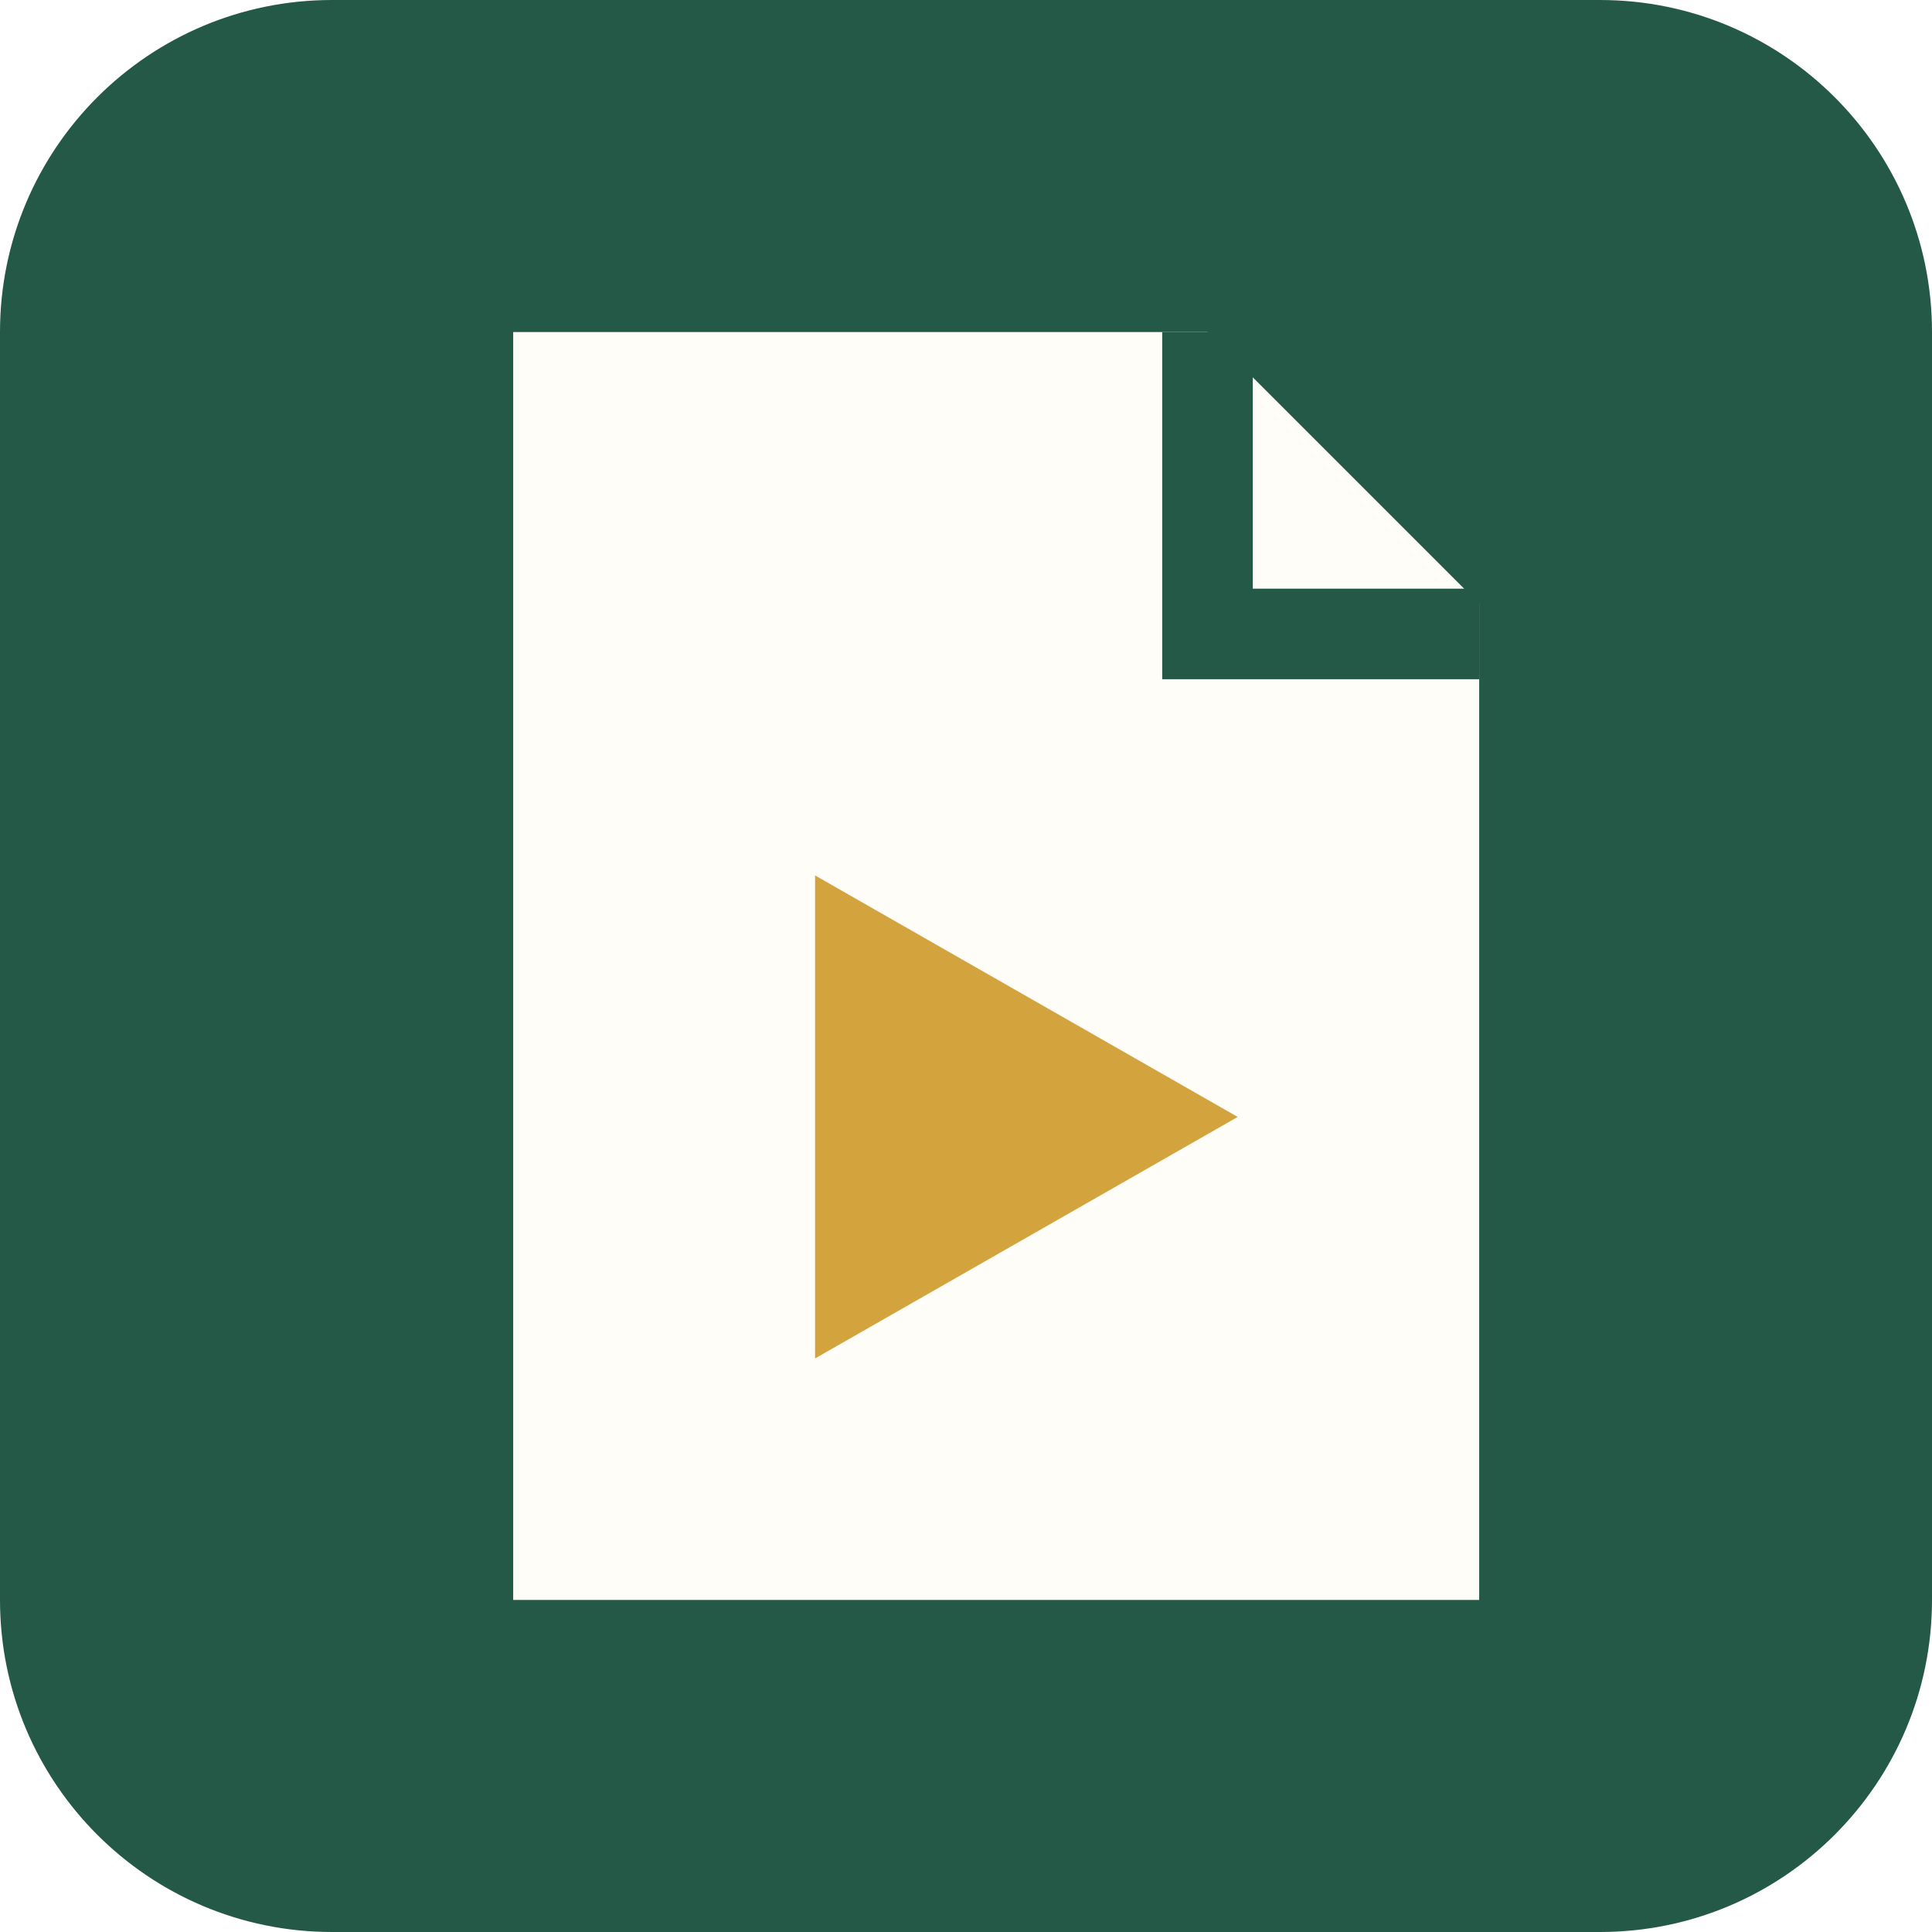
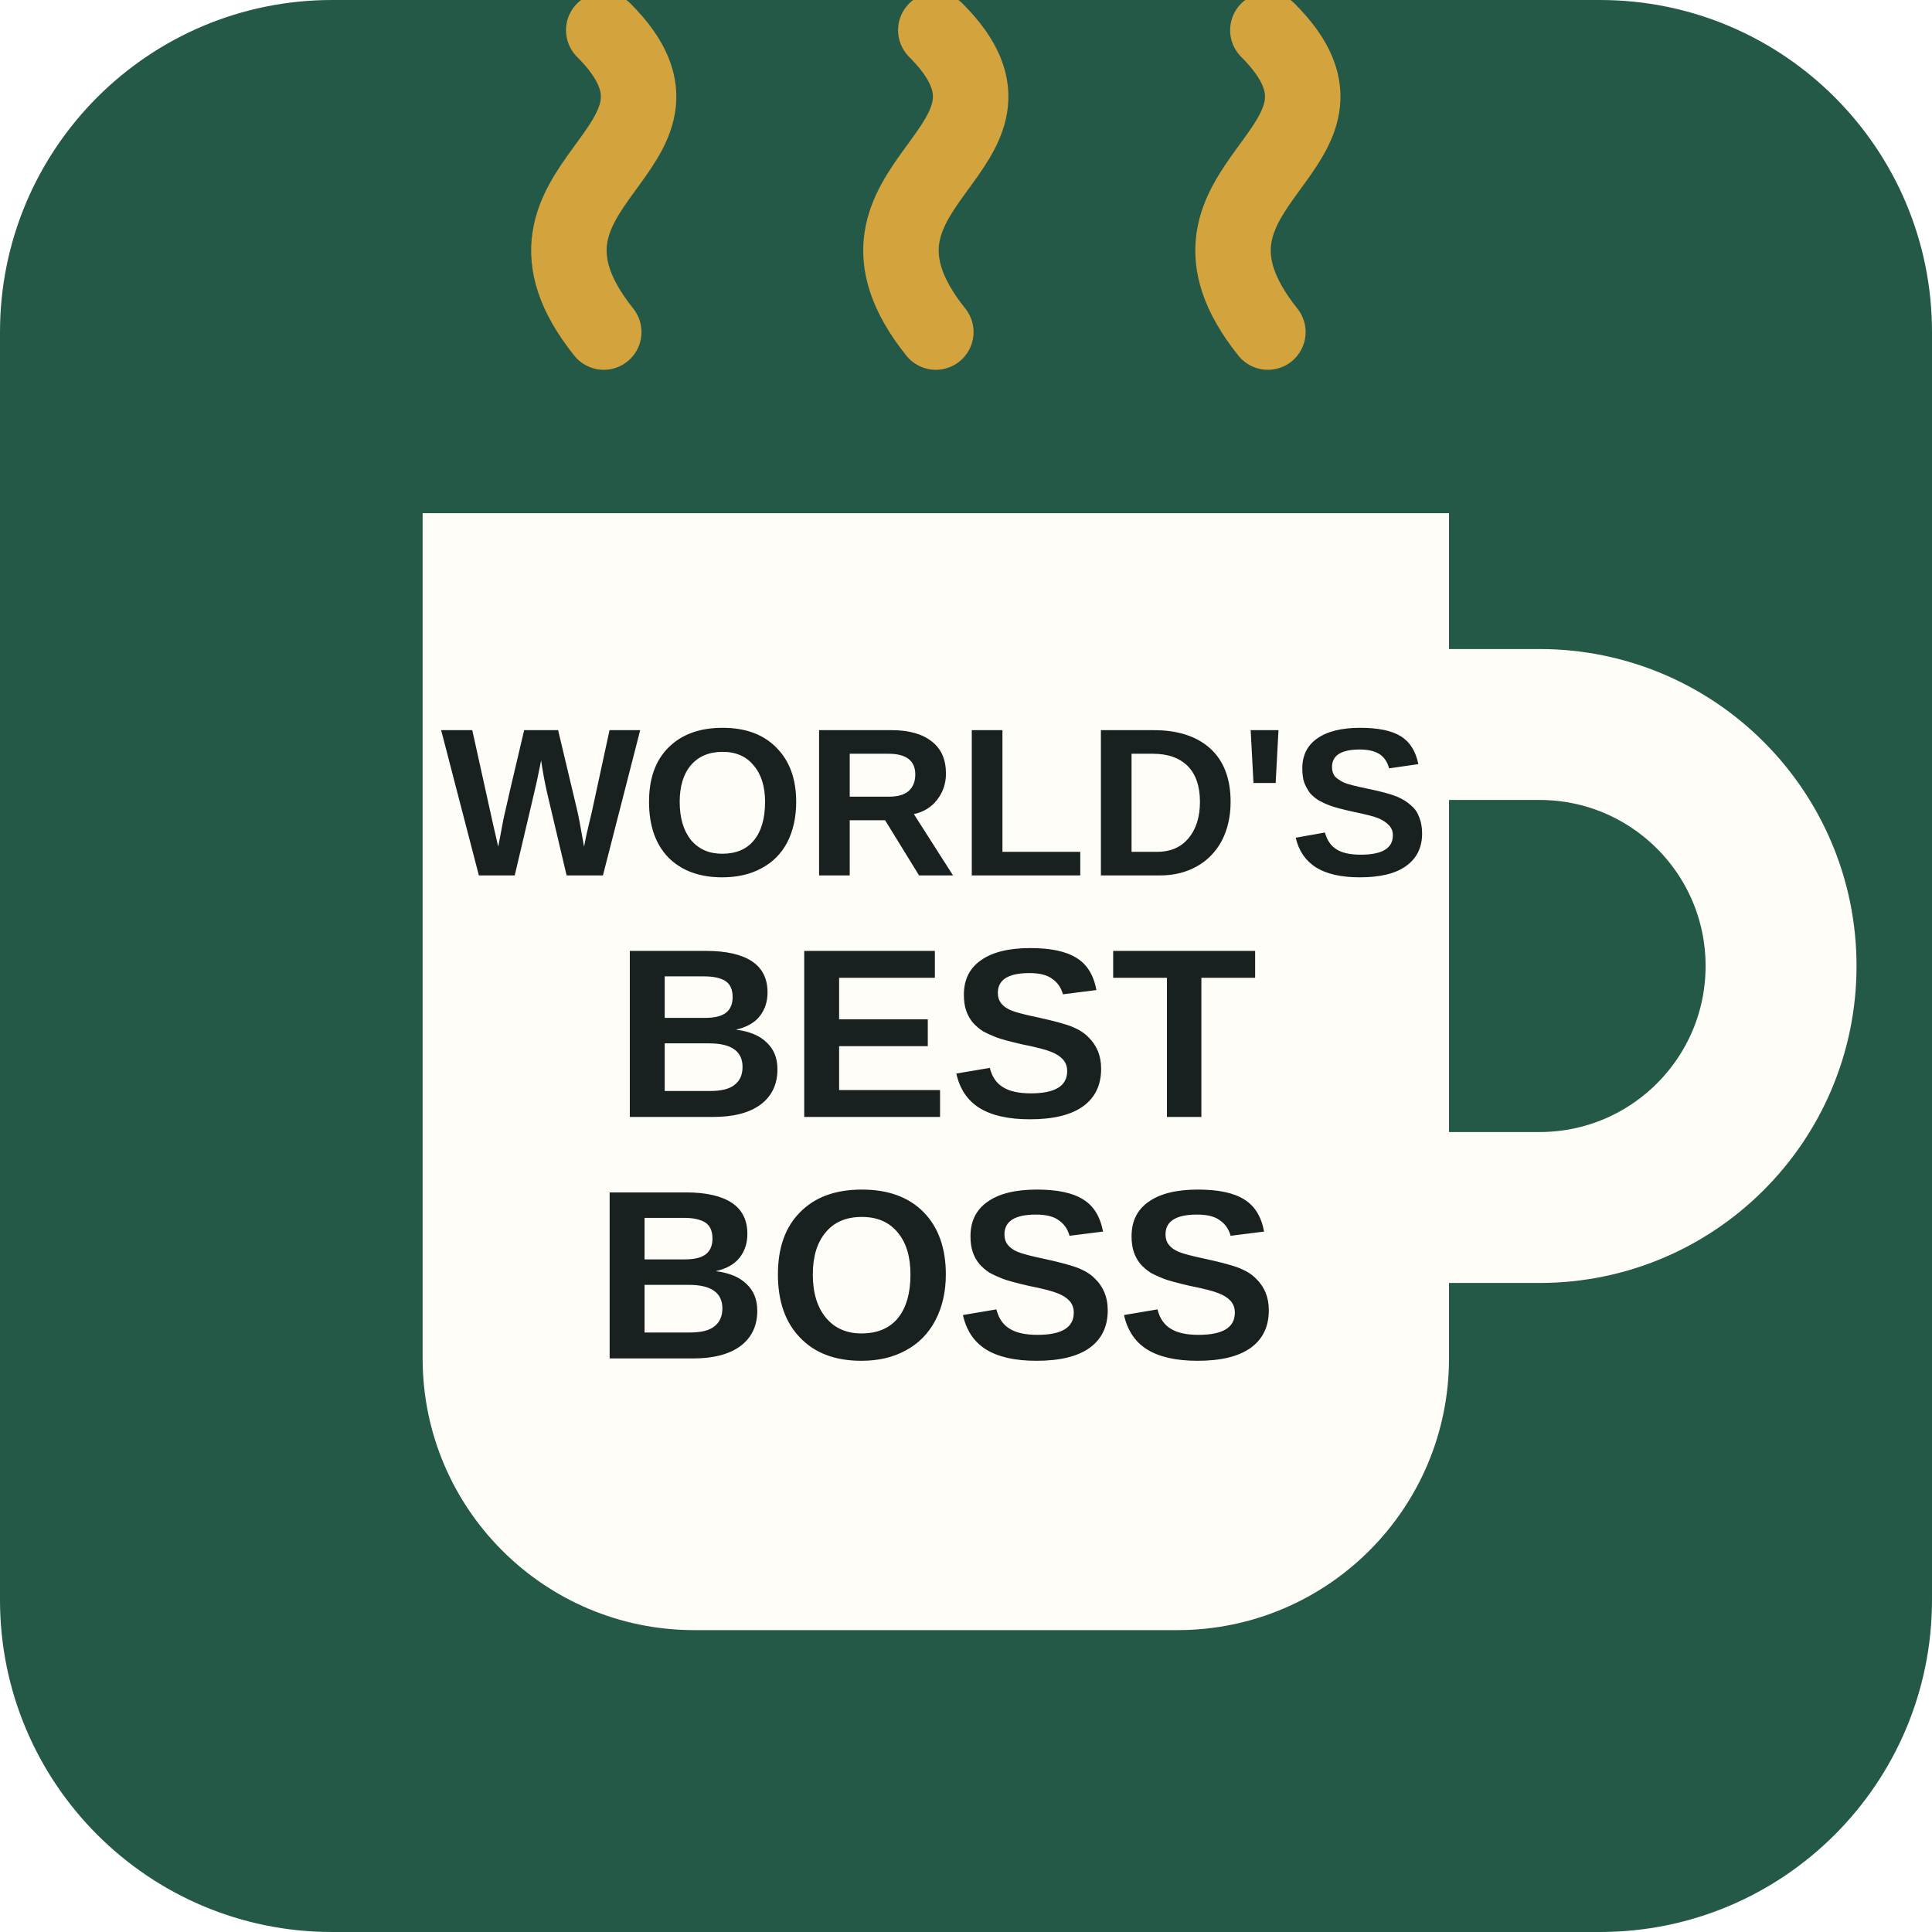
<svg xmlns="http://www.w3.org/2000/svg" viewBox="0 0 64 64">
  <rect width="64" height="64" rx="11" fill="#245947" />
-   <path d="M17 11h23l9 9v33H17z" fill="#fffdf8" />
-   <path d="M40 11v10h9" fill="none" stroke="#245947" stroke-width="3" />
-   <path d="M27 29l14 8-14 8z" fill="#d3a33e" />
+   <path d="M14 17h34v28a9 9 0 0 1-9 9H23a9 9 0 0 1-9-9V17Z" fill="#fffdf8" />
+   <path d="M48 24h3a8 8 0 0 1 0 16h-3" fill="none" stroke="#fffdf8" stroke-width="5" />
+   <text x="31" y="29" text-anchor="middle" fill="#18211f" font-family="Arial, sans-serif" font-size="7" font-weight="700">WORLD'S</text>
+   <text x="31" y="37" text-anchor="middle" fill="#18211f" font-family="Arial, sans-serif" font-size="8" font-weight="800">BEST</text>
+   <text x="31" y="45" text-anchor="middle" fill="#18211f" font-family="Arial, sans-serif" font-size="8" font-weight="800">BOSS</text>
+   <path d="M20 11c-4-5 4-6 0-10M31 11c-4-5 4-6 0-10M42 11c-4-5 4-6 0-10" fill="none" stroke="#d3a33e" stroke-width="2.5" stroke-linecap="round" />
</svg>
